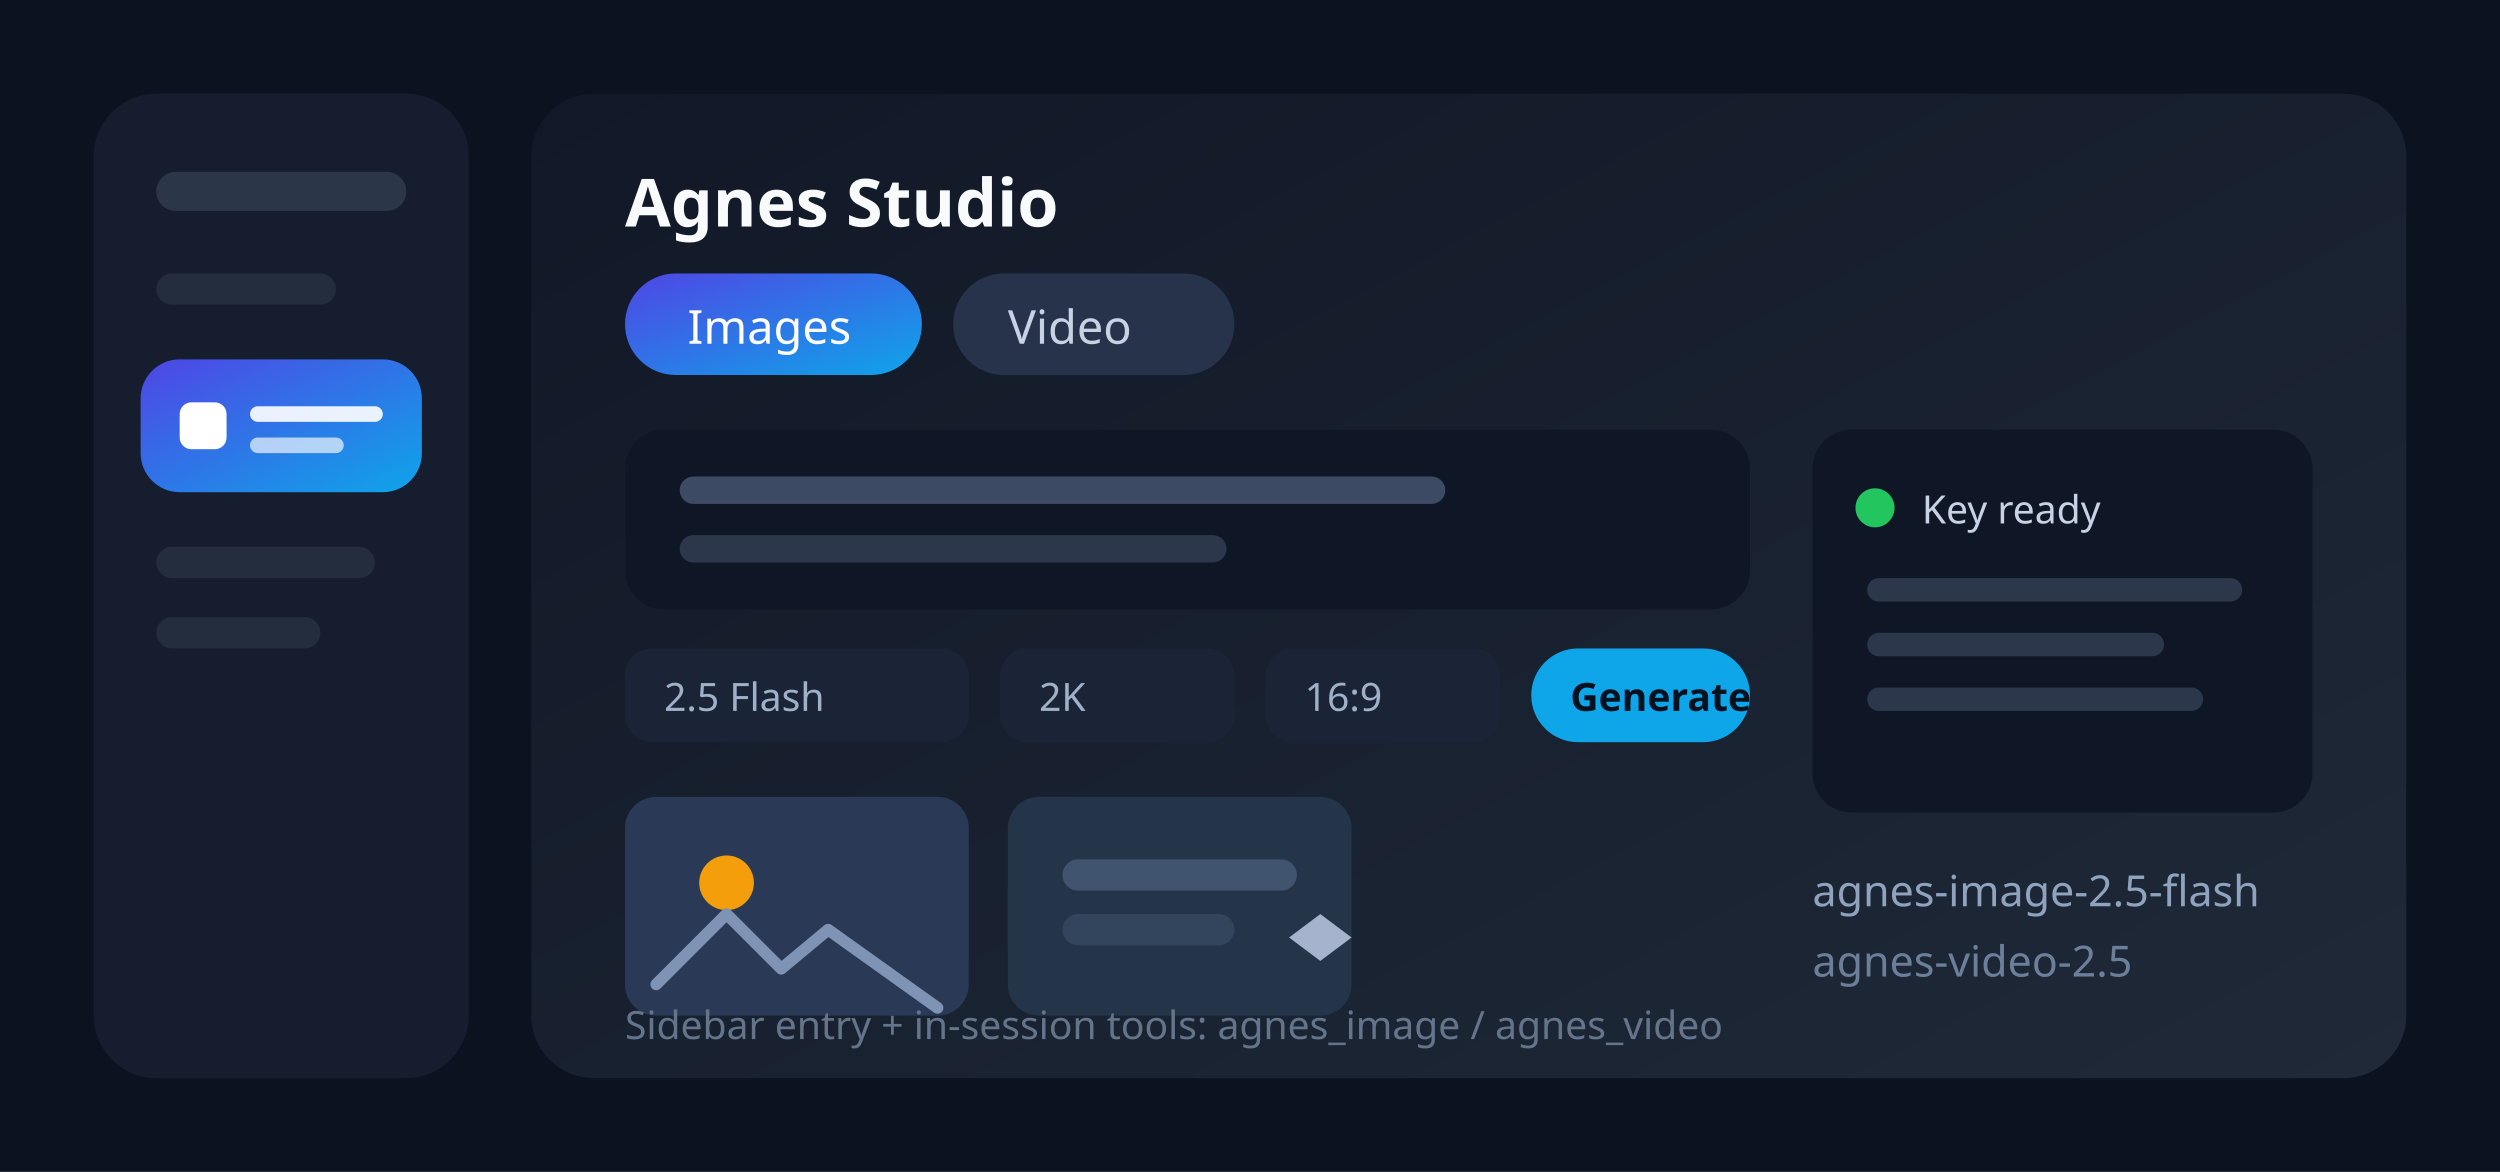
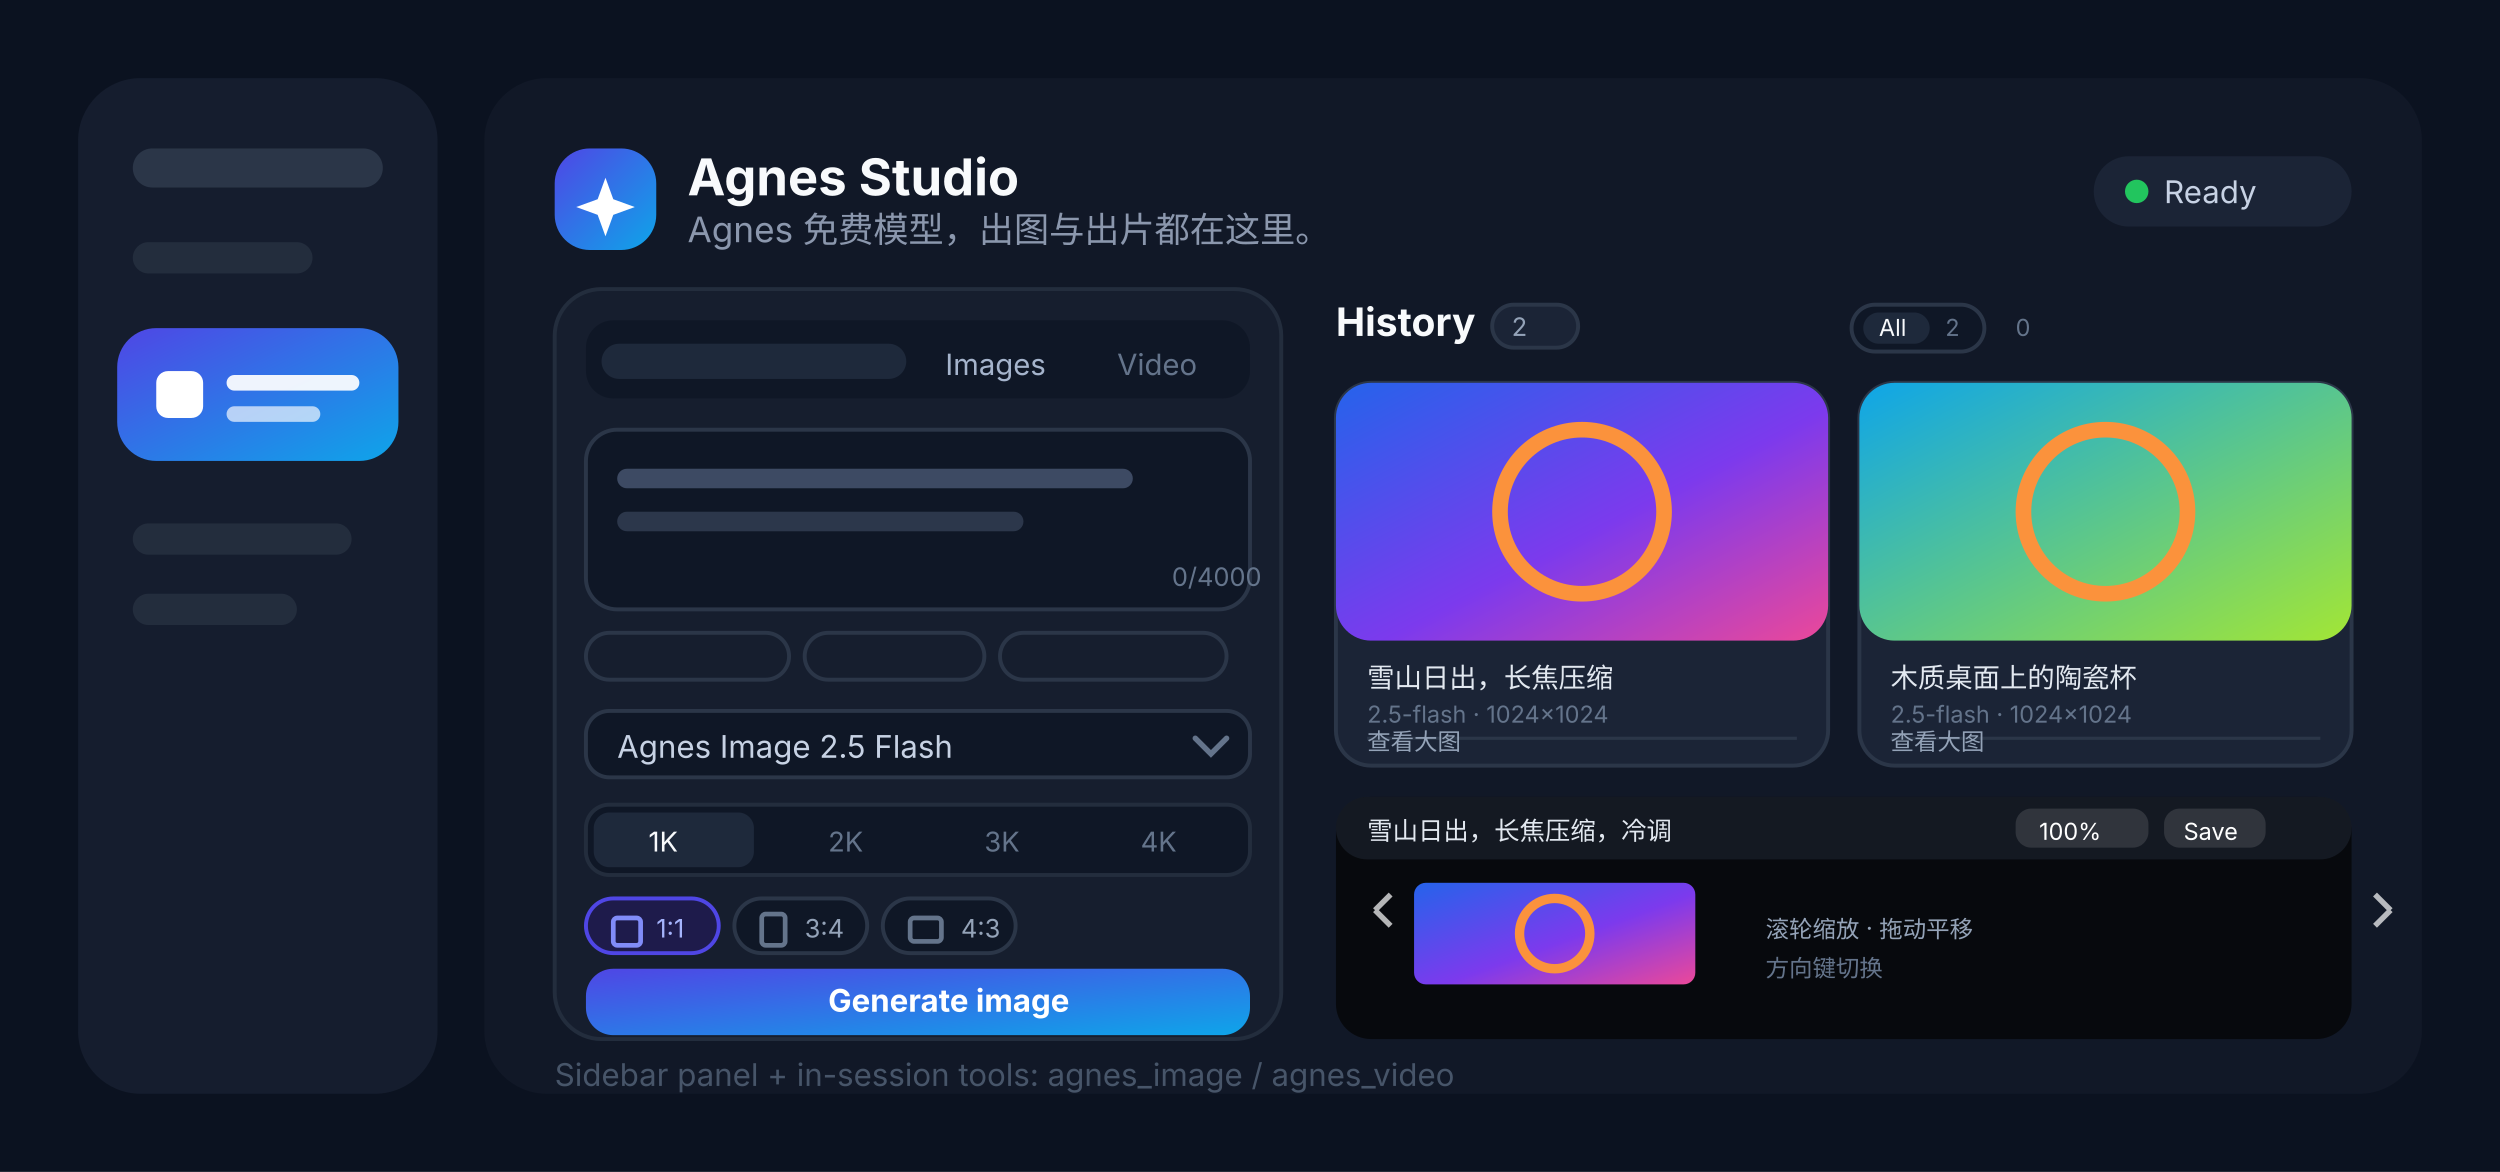
<svg xmlns="http://www.w3.org/2000/svg" viewBox="0 0 640 300" width="640" height="300" role="img" aria-label="Agnes Studio preview">
  <defs>
-     <linearGradient id="panel" x1="0" y1="0" x2="1" y2="1">
-       <stop offset="0" stop-color="#111827" />
-       <stop offset="1" stop-color="#1f2937" />
-     </linearGradient>
    <linearGradient id="accent" x1="0" y1="0" x2="1" y2="1">
      <stop offset="0" stop-color="#4f46e5" />
      <stop offset="1" stop-color="#0ea5e9" />
    </linearGradient>
+     <linearGradient id="sky" x1="0" y1="0" x2="1" y2="1">
+       <stop offset="0" stop-color="#2563eb" />
+       <stop offset="0.55" stop-color="#7c3aed" />
+       <stop offset="1" stop-color="#ec4899" />
+     </linearGradient>
+     <linearGradient id="sea" x1="0" y1="0" x2="1" y2="1">
+       <stop offset="0" stop-color="#0ea5e9" />
+       <stop offset="1" stop-color="#a3e635" />
+     </linearGradient>
  </defs>
  <rect x="0" y="0" width="640" height="300" fill="#0b1220" />
-   <rect x="24" y="24" width="96" height="252" rx="16" fill="#151d2e" />
-   <rect x="40" y="44" width="64" height="10" rx="5" fill="#2b3648" />
-   <rect x="40" y="70" width="46" height="8" rx="4" fill="#232d3d" />
-   <rect x="36" y="92" width="72" height="34" rx="10" fill="url(#accent)" />
-   <rect x="46" y="103" width="12" height="12" rx="3" fill="#ffffff" />
-   <rect x="64" y="104" width="34" height="4" rx="2" fill="#ffffff" fill-opacity="0.9" />
-   <rect x="64" y="112" width="24" height="4" rx="2" fill="#ffffff" fill-opacity="0.65" />
-   <rect x="40" y="140" width="56" height="8" rx="4" fill="#232d3d" />
-   <rect x="40" y="158" width="42" height="8" rx="4" fill="#232d3d" />
-   <rect x="136" y="24" width="480" height="252" rx="16" fill="url(#panel)" />
-   <text x="160" y="58" font-family="Noto Sans SC, sans-serif" font-size="17" font-weight="700" fill="#f8fafc">Agnes Studio</text>
-   <rect x="160" y="70" width="76" height="26" rx="13" fill="url(#accent)" />
-   <text x="176" y="88" font-family="Noto Sans SC, sans-serif" font-size="12" fill="#ffffff">Images</text>
-   <rect x="244" y="70" width="72" height="26" rx="13" fill="#26334a" />
-   <text x="258" y="88" font-family="Noto Sans SC, sans-serif" font-size="12" fill="#c7d2e4">Video</text>
-   <rect x="160" y="110" width="288" height="46" rx="10" fill="#0f1726" />
-   <rect x="174" y="122" width="196" height="7" rx="3.5" fill="#3d4a63" />
-   <rect x="174" y="137" width="140" height="7" rx="3.5" fill="#2c374b" />
-   <rect x="160" y="166" width="88" height="24" rx="7" fill="#1b2436" />
-   <text x="170" y="182" font-family="Noto Sans SC, sans-serif" font-size="10" fill="#9fb0c9">2.5 Flash</text>
-   <rect x="256" y="166" width="60" height="24" rx="7" fill="#1b2436" />
-   <text x="266" y="182" font-family="Noto Sans SC, sans-serif" font-size="10" fill="#9fb0c9">2K</text>
-   <rect x="324" y="166" width="60" height="24" rx="7" fill="#1b2436" />
-   <text x="334" y="182" font-family="Noto Sans SC, sans-serif" font-size="10" fill="#9fb0c9">16:9</text>
-   <rect x="392" y="166" width="56" height="24" rx="12" fill="#0ea5e9" />
-   <text x="402" y="182" font-family="Noto Sans SC, sans-serif" font-size="10" font-weight="700" fill="#04121f">Generate</text>
-   <rect x="160" y="204" width="88" height="56" rx="8" fill="#2a3a56" />
-   <circle cx="186" cy="226" r="7" fill="#f59e0b" />
-   <path d="M168 252 L186 234 L200 248 L212 238 L240 258" fill="none" stroke="#7f93b5" stroke-width="3" stroke-linecap="round" stroke-linejoin="round" />
-   <rect x="258" y="204" width="88" height="56" rx="8" fill="#243449" />
-   <rect x="272" y="220" width="60" height="8" rx="4" fill="#41546f" />
-   <rect x="272" y="234" width="44" height="8" rx="4" fill="#33455d" />
-   <path d="M330 240 L338 234 L346 240 L338 246 Z" fill="#a5b4cc" />
-   <rect x="464" y="110" width="128" height="98" rx="10" fill="#0f1726" />
-   <circle cx="480" cy="130" r="5" fill="#22c55e" />
-   <text x="492" y="134" font-family="Noto Sans SC, sans-serif" font-size="10" fill="#c7d2e4">Key ready</text>
-   <rect x="478" y="148" width="96" height="6" rx="3" fill="#2c374b" />
-   <rect x="478" y="162" width="76" height="6" rx="3" fill="#2c374b" />
-   <rect x="478" y="176" width="86" height="6" rx="3" fill="#2c374b" />
-   <text x="464" y="232" font-family="Noto Sans SC, sans-serif" font-size="11" fill="#8fa3bf">agnes-image-2.5-flash</text>
-   <text x="464" y="250" font-family="Noto Sans SC, sans-serif" font-size="11" fill="#6b7f9b">agnes-video-2.5</text>
-   <text x="160" y="266" font-family="Noto Sans SC, sans-serif" font-size="10" fill="#64748b">Sidebar entry + in-session tools: agnes_image / agnes_video</text>
+   <rect x="20" y="20" width="92" height="260" rx="16" fill="#151d2e" />
+   <rect x="34" y="38" width="64" height="10" rx="5" fill="#2b3648" />
+   <rect x="34" y="62" width="46" height="8" rx="4" fill="#232d3d" />
+   <rect x="30" y="84" width="72" height="34" rx="10" fill="url(#accent)" />
+   <rect x="40" y="95" width="12" height="12" rx="3" fill="#ffffff" />
+   <rect x="58" y="96" width="34" height="4" rx="2" fill="#ffffff" fill-opacity="0.92" />
+   <rect x="58" y="104" width="24" height="4" rx="2" fill="#ffffff" fill-opacity="0.66" />
+   <rect x="34" y="134" width="56" height="8" rx="4" fill="#232d3d" />
+   <rect x="34" y="152" width="42" height="8" rx="4" fill="#232d3d" />
+   <rect x="124" y="20" width="496" height="260" rx="16" fill="#111827" />
+   <rect x="142" y="38" width="26" height="26" rx="9" fill="url(#accent)" />
+   <path d="M155 45.5 L157 51 L162.5 53 L157 55 L155 60.5 L153 55 L147.5 53 L153 51 Z" fill="#ffffff" />
+   <text x="176" y="50" font-family="system-ui, -apple-system, 'PingFang SC', 'Hiragino Sans GB', 'Noto Sans SC', 'Microsoft YaHei', sans-serif" font-size="13" font-weight="700" fill="#f8fafc">Agnes Studio</text>
+   <text x="176" y="62" font-family="system-ui, -apple-system, 'PingFang SC', 'Hiragino Sans GB', 'Noto Sans SC', 'Microsoft YaHei', sans-serif" font-size="9" fill="#8b97ad">Agnes 免费模型，出图与出片都在这里。</text>
+   <rect x="536" y="40" width="66" height="18" rx="9" fill="#1b2436" />
+   <circle cx="547" cy="49" r="3" fill="#22c55e" />
+   <text x="554" y="52" font-family="system-ui, -apple-system, 'PingFang SC', 'Hiragino Sans GB', 'Noto Sans SC', 'Microsoft YaHei', sans-serif" font-size="8" fill="#c7d2e4">Ready</text>
+   <rect x="142" y="74" width="186" height="192" rx="12" fill="#161e2e" stroke="#232d3d" />
+   <rect x="150" y="82" width="170" height="20" rx="7" fill="#0f1726" />
+   <rect x="154" y="88" width="78" height="9" rx="4.5" fill="#1e293b" />
+   <text x="242" y="96" font-family="system-ui, -apple-system, 'PingFang SC', 'Hiragino Sans GB', 'Noto Sans SC', 'Microsoft YaHei', sans-serif" font-size="7.5" fill="#a5b4cc">Images</text>
+   <text x="286" y="96" font-family="system-ui, -apple-system, 'PingFang SC', 'Hiragino Sans GB', 'Noto Sans SC', 'Microsoft YaHei', sans-serif" font-size="7.5" fill="#64748b">Video</text>
+   <rect x="150" y="110" width="170" height="46" rx="8" fill="#0f1726" stroke="#2b3648" />
+   <rect x="158" y="120" width="132" height="5" rx="2.5" fill="#3d4a63" />
+   <rect x="158" y="131" width="104" height="5" rx="2.5" fill="#2c374b" />
+   <text x="300" y="150" font-family="system-ui, -apple-system, 'PingFang SC', 'Hiragino Sans GB', 'Noto Sans SC', 'Microsoft YaHei', sans-serif" font-size="6.5" fill="#64748b">0/4000</text>
+   <rect x="150" y="162" width="52" height="12" rx="6" fill="#161e2e" stroke="#2b3648" />
+   <rect x="206" y="162" width="46" height="12" rx="6" fill="#161e2e" stroke="#2b3648" />
+   <rect x="256" y="162" width="58" height="12" rx="6" fill="#161e2e" stroke="#2b3648" />
+   <rect x="150" y="182" width="170" height="17" rx="6" fill="#0f1726" stroke="#2b3648" />
+   <text x="158" y="194" font-family="system-ui, -apple-system, 'PingFang SC', 'Hiragino Sans GB', 'Noto Sans SC', 'Microsoft YaHei', sans-serif" font-size="8" fill="#c7d2e4">Agnes Image 2.5 Flash</text>
+   <path d="M306 189 l4 4 l4 -4" fill="none" stroke="#64748b" stroke-width="1.4" stroke-linecap="round" />
+   <rect x="150" y="206" width="170" height="18" rx="6" fill="#0f1726" stroke="#232d3d" />
+   <rect x="152" y="208" width="41" height="14" rx="4" fill="#1e293b" />
+   <text x="166" y="218" font-family="system-ui, -apple-system, 'PingFang SC', 'Hiragino Sans GB', 'Noto Sans SC', 'Microsoft YaHei', sans-serif" font-size="7" fill="#f8fafc">1K</text>
+   <text x="212" y="218" font-family="system-ui, -apple-system, 'PingFang SC', 'Hiragino Sans GB', 'Noto Sans SC', 'Microsoft YaHei', sans-serif" font-size="7" fill="#64748b">2K</text>
+   <text x="252" y="218" font-family="system-ui, -apple-system, 'PingFang SC', 'Hiragino Sans GB', 'Noto Sans SC', 'Microsoft YaHei', sans-serif" font-size="7" fill="#64748b">3K</text>
+   <text x="292" y="218" font-family="system-ui, -apple-system, 'PingFang SC', 'Hiragino Sans GB', 'Noto Sans SC', 'Microsoft YaHei', sans-serif" font-size="7" fill="#64748b">4K</text>
+   <rect x="150" y="230" width="34" height="14" rx="7" fill="#1e1b4b" stroke="#4f46e5" />
+   <rect x="157" y="235" width="7" height="7" rx="1" fill="none" stroke="#818cf8" stroke-width="1.2" />
+   <text x="168" y="240" font-family="system-ui, -apple-system, 'PingFang SC', 'Hiragino Sans GB', 'Noto Sans SC', 'Microsoft YaHei', sans-serif" font-size="6.5" fill="#a5b4fc">1:1</text>
+   <rect x="188" y="230" width="34" height="14" rx="7" fill="#0f1726" stroke="#2b3648" />
+   <rect x="195" y="234" width="6" height="8" rx="1" fill="none" stroke="#64748b" stroke-width="1.2" />
+   <text x="206" y="240" font-family="system-ui, -apple-system, 'PingFang SC', 'Hiragino Sans GB', 'Noto Sans SC', 'Microsoft YaHei', sans-serif" font-size="6.5" fill="#94a3b8">3:4</text>
+   <rect x="226" y="230" width="34" height="14" rx="7" fill="#0f1726" stroke="#2b3648" />
+   <rect x="233" y="235" width="8" height="6" rx="1" fill="none" stroke="#64748b" stroke-width="1.2" />
+   <text x="246" y="240" font-family="system-ui, -apple-system, 'PingFang SC', 'Hiragino Sans GB', 'Noto Sans SC', 'Microsoft YaHei', sans-serif" font-size="6.5" fill="#94a3b8">4:3</text>
+   <rect x="150" y="248" width="170" height="17" rx="7" fill="url(#accent)" />
+   <text x="212" y="259" font-family="system-ui, -apple-system, 'PingFang SC', 'Hiragino Sans GB', 'Noto Sans SC', 'Microsoft YaHei', sans-serif" font-size="8" font-weight="700" fill="#ffffff">Generate image</text>
+   <text x="342" y="86" font-family="system-ui, -apple-system, 'PingFang SC', 'Hiragino Sans GB', 'Noto Sans SC', 'Microsoft YaHei', sans-serif" font-size="10" font-weight="700" fill="#f8fafc">History</text>
+   <rect x="382" y="78" width="22" height="11" rx="5.5" fill="#1b2436" stroke="#2b3648" />
+   <text x="387" y="86" font-family="system-ui, -apple-system, 'PingFang SC', 'Hiragino Sans GB', 'Noto Sans SC', 'Microsoft YaHei', sans-serif" font-size="6.5" fill="#94a3b8">2</text>
+   <rect x="474" y="78" width="34" height="12" rx="6" fill="#0f1726" stroke="#2b3648" />
+   <rect x="477" y="80" width="17" height="8" rx="4" fill="#1e293b" />
+   <text x="481" y="86" font-family="system-ui, -apple-system, 'PingFang SC', 'Hiragino Sans GB', 'Noto Sans SC', 'Microsoft YaHei', sans-serif" font-size="6" fill="#f8fafc">All</text>
+   <text x="498" y="86" font-family="system-ui, -apple-system, 'PingFang SC', 'Hiragino Sans GB', 'Noto Sans SC', 'Microsoft YaHei', sans-serif" font-size="6" fill="#64748b">2</text>
+   <text x="516" y="86" font-family="system-ui, -apple-system, 'PingFang SC', 'Hiragino Sans GB', 'Noto Sans SC', 'Microsoft YaHei', sans-serif" font-size="6" fill="#64748b">0</text>
+   <rect x="342" y="98" width="126" height="98" rx="9" fill="#1b2436" stroke="#2b3648" />
+   <rect x="342" y="98" width="126" height="66" rx="9" fill="url(#sky)" />
+   <circle cx="405" cy="131" r="21" fill="none" stroke="#fb923c" stroke-width="4" />
+   <text x="350" y="176" font-family="system-ui, -apple-system, 'PingFang SC', 'Hiragino Sans GB', 'Noto Sans SC', 'Microsoft YaHei', sans-serif" font-size="7" fill="#e2e8f0">雪山日出，长焦压缩</text>
+   <text x="350" y="185" font-family="system-ui, -apple-system, 'PingFang SC', 'Hiragino Sans GB', 'Noto Sans SC', 'Microsoft YaHei', sans-serif" font-size="6" fill="#64748b">2.5-flash · 1024×1024</text>
+   <path d="M350 189 h110" stroke="#2b3648" stroke-width="0.8" />
+   <text x="350" y="192" font-family="system-ui, -apple-system, 'PingFang SC', 'Hiragino Sans GB', 'Noto Sans SC', 'Microsoft YaHei', sans-serif" font-size="6" fill="#94a3b8">查看大图</text>
+   <rect x="476" y="98" width="126" height="98" rx="9" fill="#1b2436" stroke="#2b3648" />
+   <rect x="476" y="98" width="126" height="66" rx="9" fill="url(#sea)" />
+   <circle cx="539" cy="131" r="21" fill="none" stroke="#fb923c" stroke-width="4" />
+   <text x="484" y="176" font-family="system-ui, -apple-system, 'PingFang SC', 'Hiragino Sans GB', 'Noto Sans SC', 'Microsoft YaHei', sans-serif" font-size="7" fill="#e2e8f0">木质桌面上的陶瓷杯</text>
+   <text x="484" y="185" font-family="system-ui, -apple-system, 'PingFang SC', 'Hiragino Sans GB', 'Noto Sans SC', 'Microsoft YaHei', sans-serif" font-size="6" fill="#64748b">2.5-flash · 1024×1024</text>
+   <path d="M484 189 h110" stroke="#2b3648" stroke-width="0.8" />
+   <text x="484" y="192" font-family="system-ui, -apple-system, 'PingFang SC', 'Hiragino Sans GB', 'Noto Sans SC', 'Microsoft YaHei', sans-serif" font-size="6" fill="#94a3b8">查看大图</text>
+   <rect x="342" y="204" width="260" height="62" rx="9" fill="#07090d" />
+   <rect x="342" y="204" width="260" height="16" rx="8" fill="#141922" />
+   <text x="350" y="215" font-family="system-ui, -apple-system, 'PingFang SC', 'Hiragino Sans GB', 'Noto Sans SC', 'Microsoft YaHei', sans-serif" font-size="6.5" fill="#e2e8f0">雪山日出，长焦压缩，冷调</text>
+   <rect x="516" y="207" width="34" height="10" rx="4" fill="#ffffff" fill-opacity="0.12" />
+   <text x="522" y="215" font-family="system-ui, -apple-system, 'PingFang SC', 'Hiragino Sans GB', 'Noto Sans SC', 'Microsoft YaHei', sans-serif" font-size="6" fill="#ffffff">100%</text>
+   <rect x="554" y="207" width="26" height="10" rx="4" fill="#ffffff" fill-opacity="0.12" />
+   <text x="559" y="215" font-family="system-ui, -apple-system, 'PingFang SC', 'Hiragino Sans GB', 'Noto Sans SC', 'Microsoft YaHei', sans-serif" font-size="6" fill="#ffffff">Save</text>
+   <rect x="362" y="226" width="72" height="26" rx="3" fill="url(#sky)" />
+   <circle cx="398" cy="239" r="9" fill="none" stroke="#fb923c" stroke-width="2.4" />
+   <path d="M352 233 l4 -4 M352 233 l4 4" fill="none" stroke="#ffffff" stroke-opacity="0.7" stroke-width="1.4" />
+   <path d="M612 233 l-4 -4 M612 233 l-4 4" fill="none" stroke="#ffffff" stroke-opacity="0.7" stroke-width="1.4" />
+   <text x="452" y="240" font-family="system-ui, -apple-system, 'PingFang SC', 'Hiragino Sans GB', 'Noto Sans SC', 'Microsoft YaHei', sans-serif" font-size="6" fill="#94a3b8">滚轮缩放 · 拖动平移</text>
+   <text x="452" y="250" font-family="system-ui, -apple-system, 'PingFang SC', 'Hiragino Sans GB', 'Noto Sans SC', 'Microsoft YaHei', sans-serif" font-size="6" fill="#64748b">方向键切换</text>
+   <text x="142" y="278" font-family="system-ui, -apple-system, 'PingFang SC', 'Hiragino Sans GB', 'Noto Sans SC', 'Microsoft YaHei', sans-serif" font-size="8" fill="#475569">Sidebar panel + in-session tools: agnes_image / agnes_video</text>
</svg>
